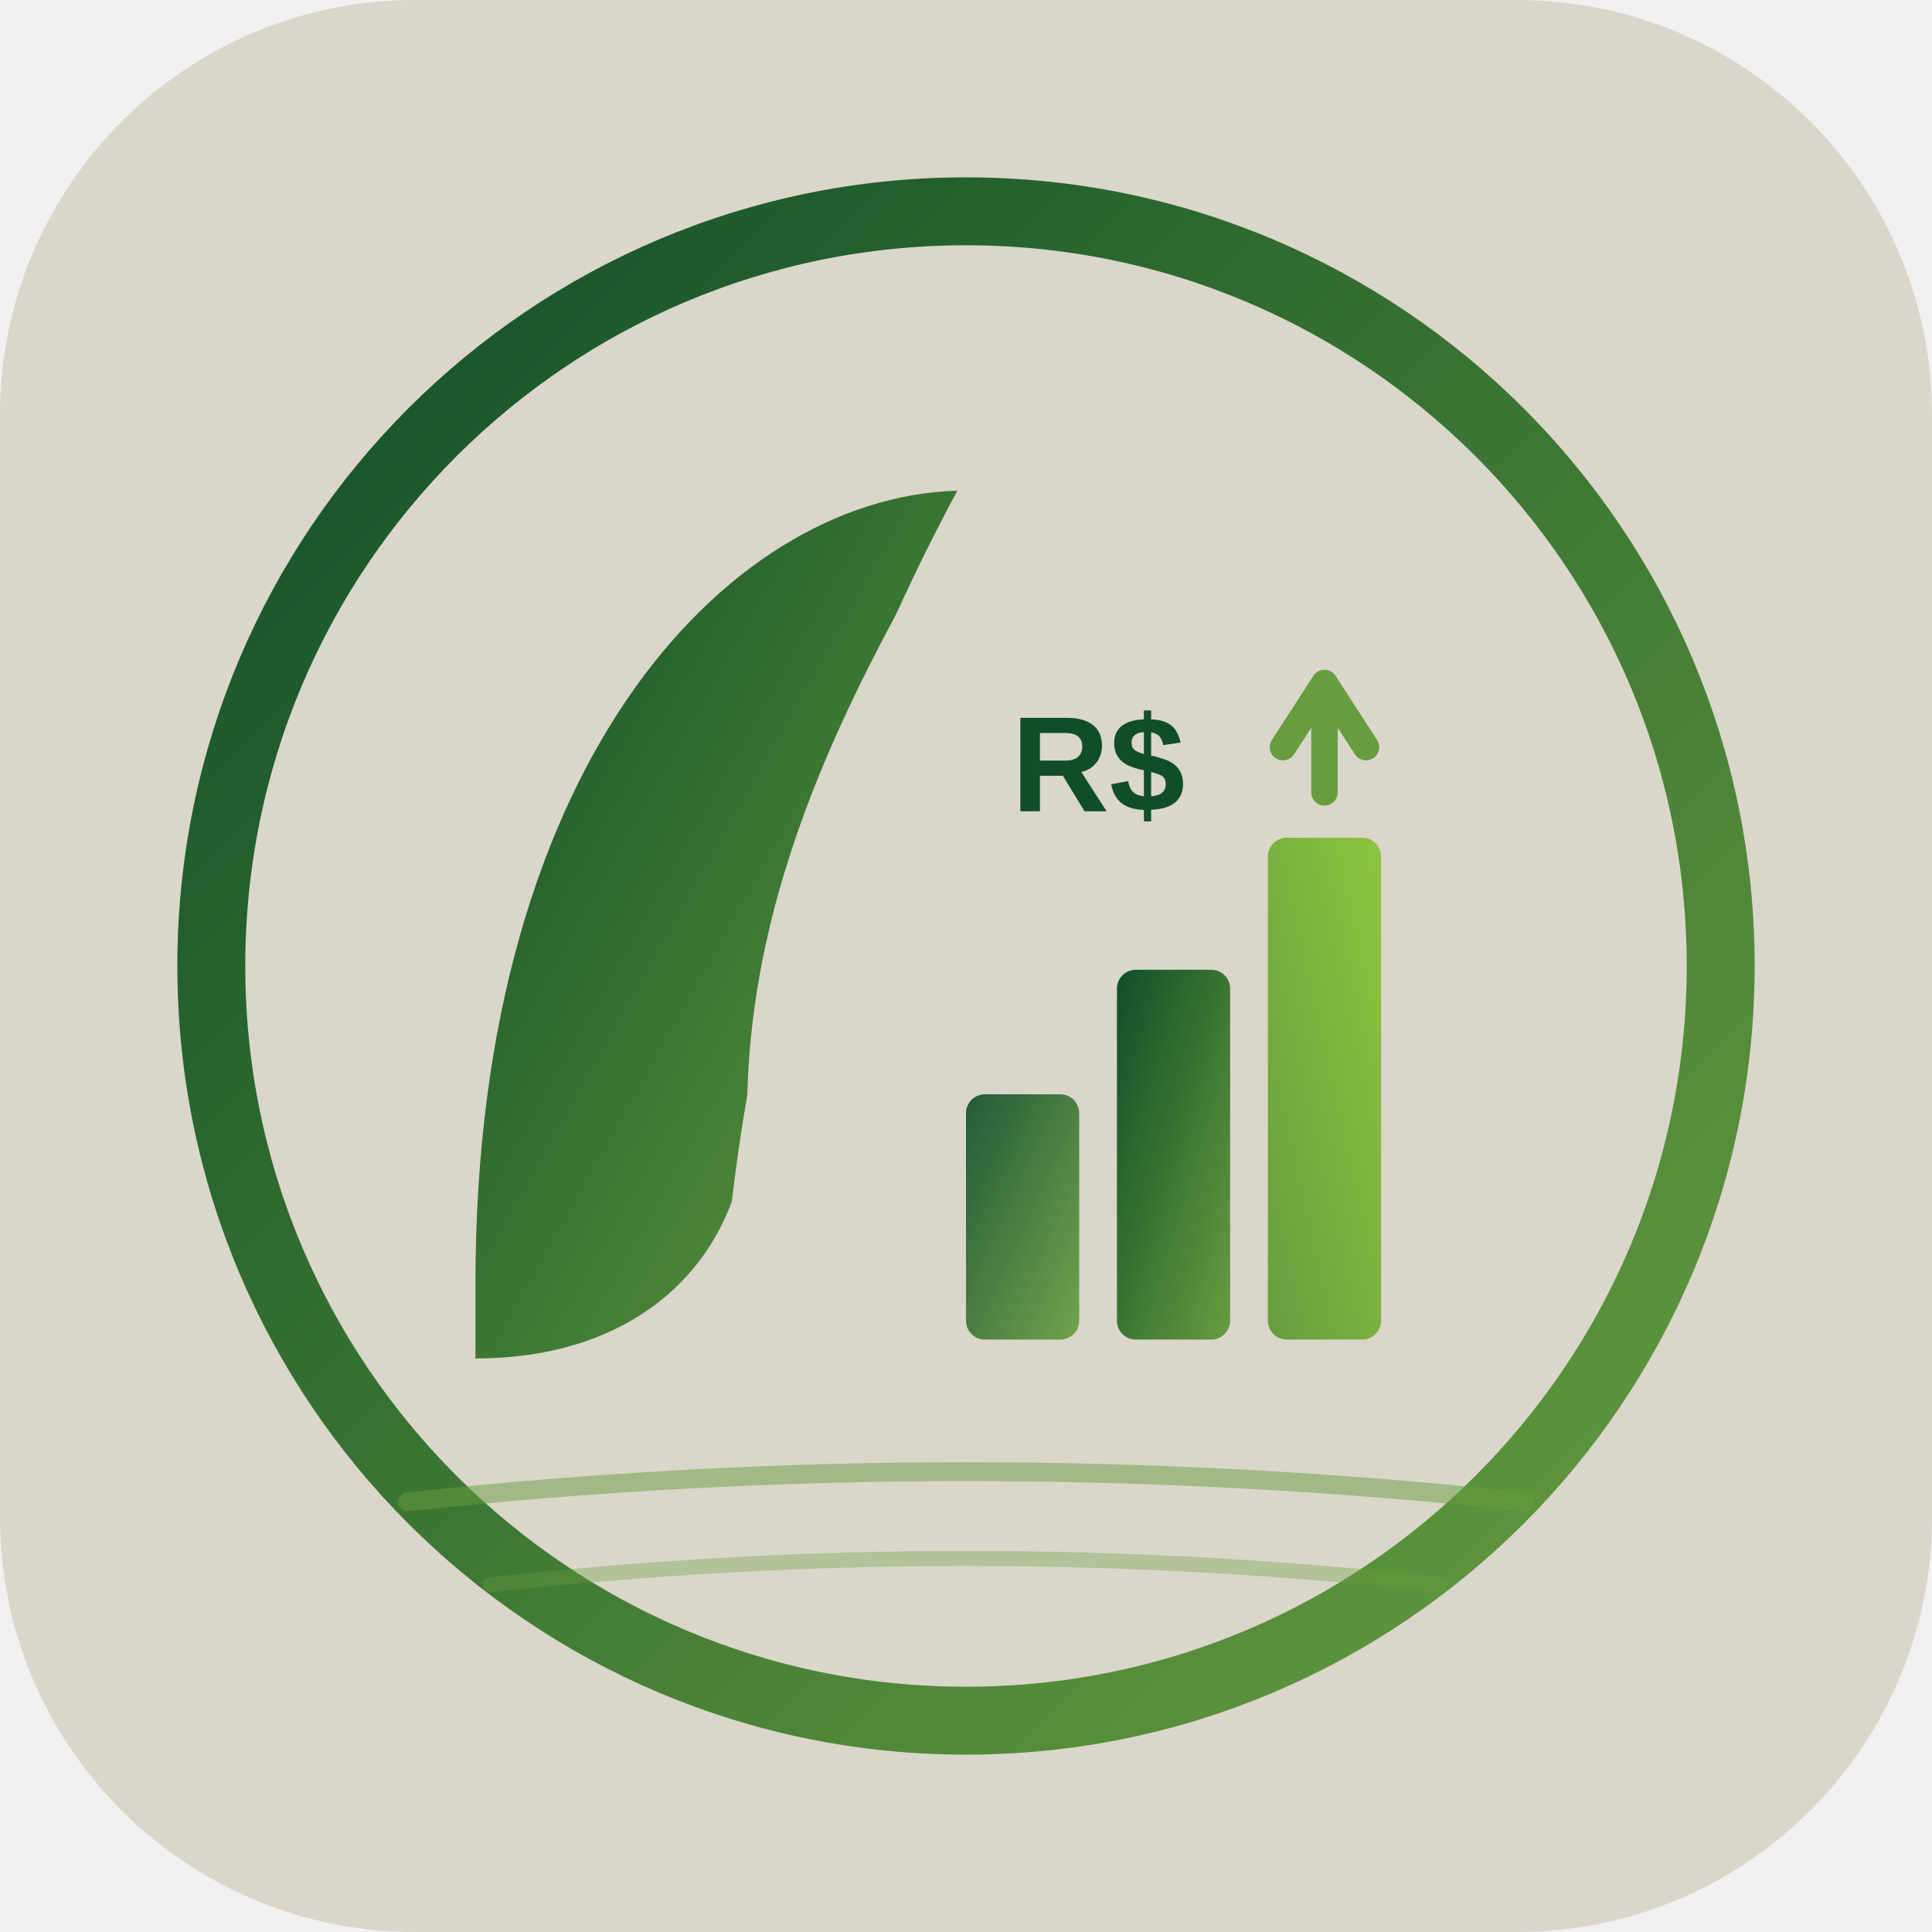
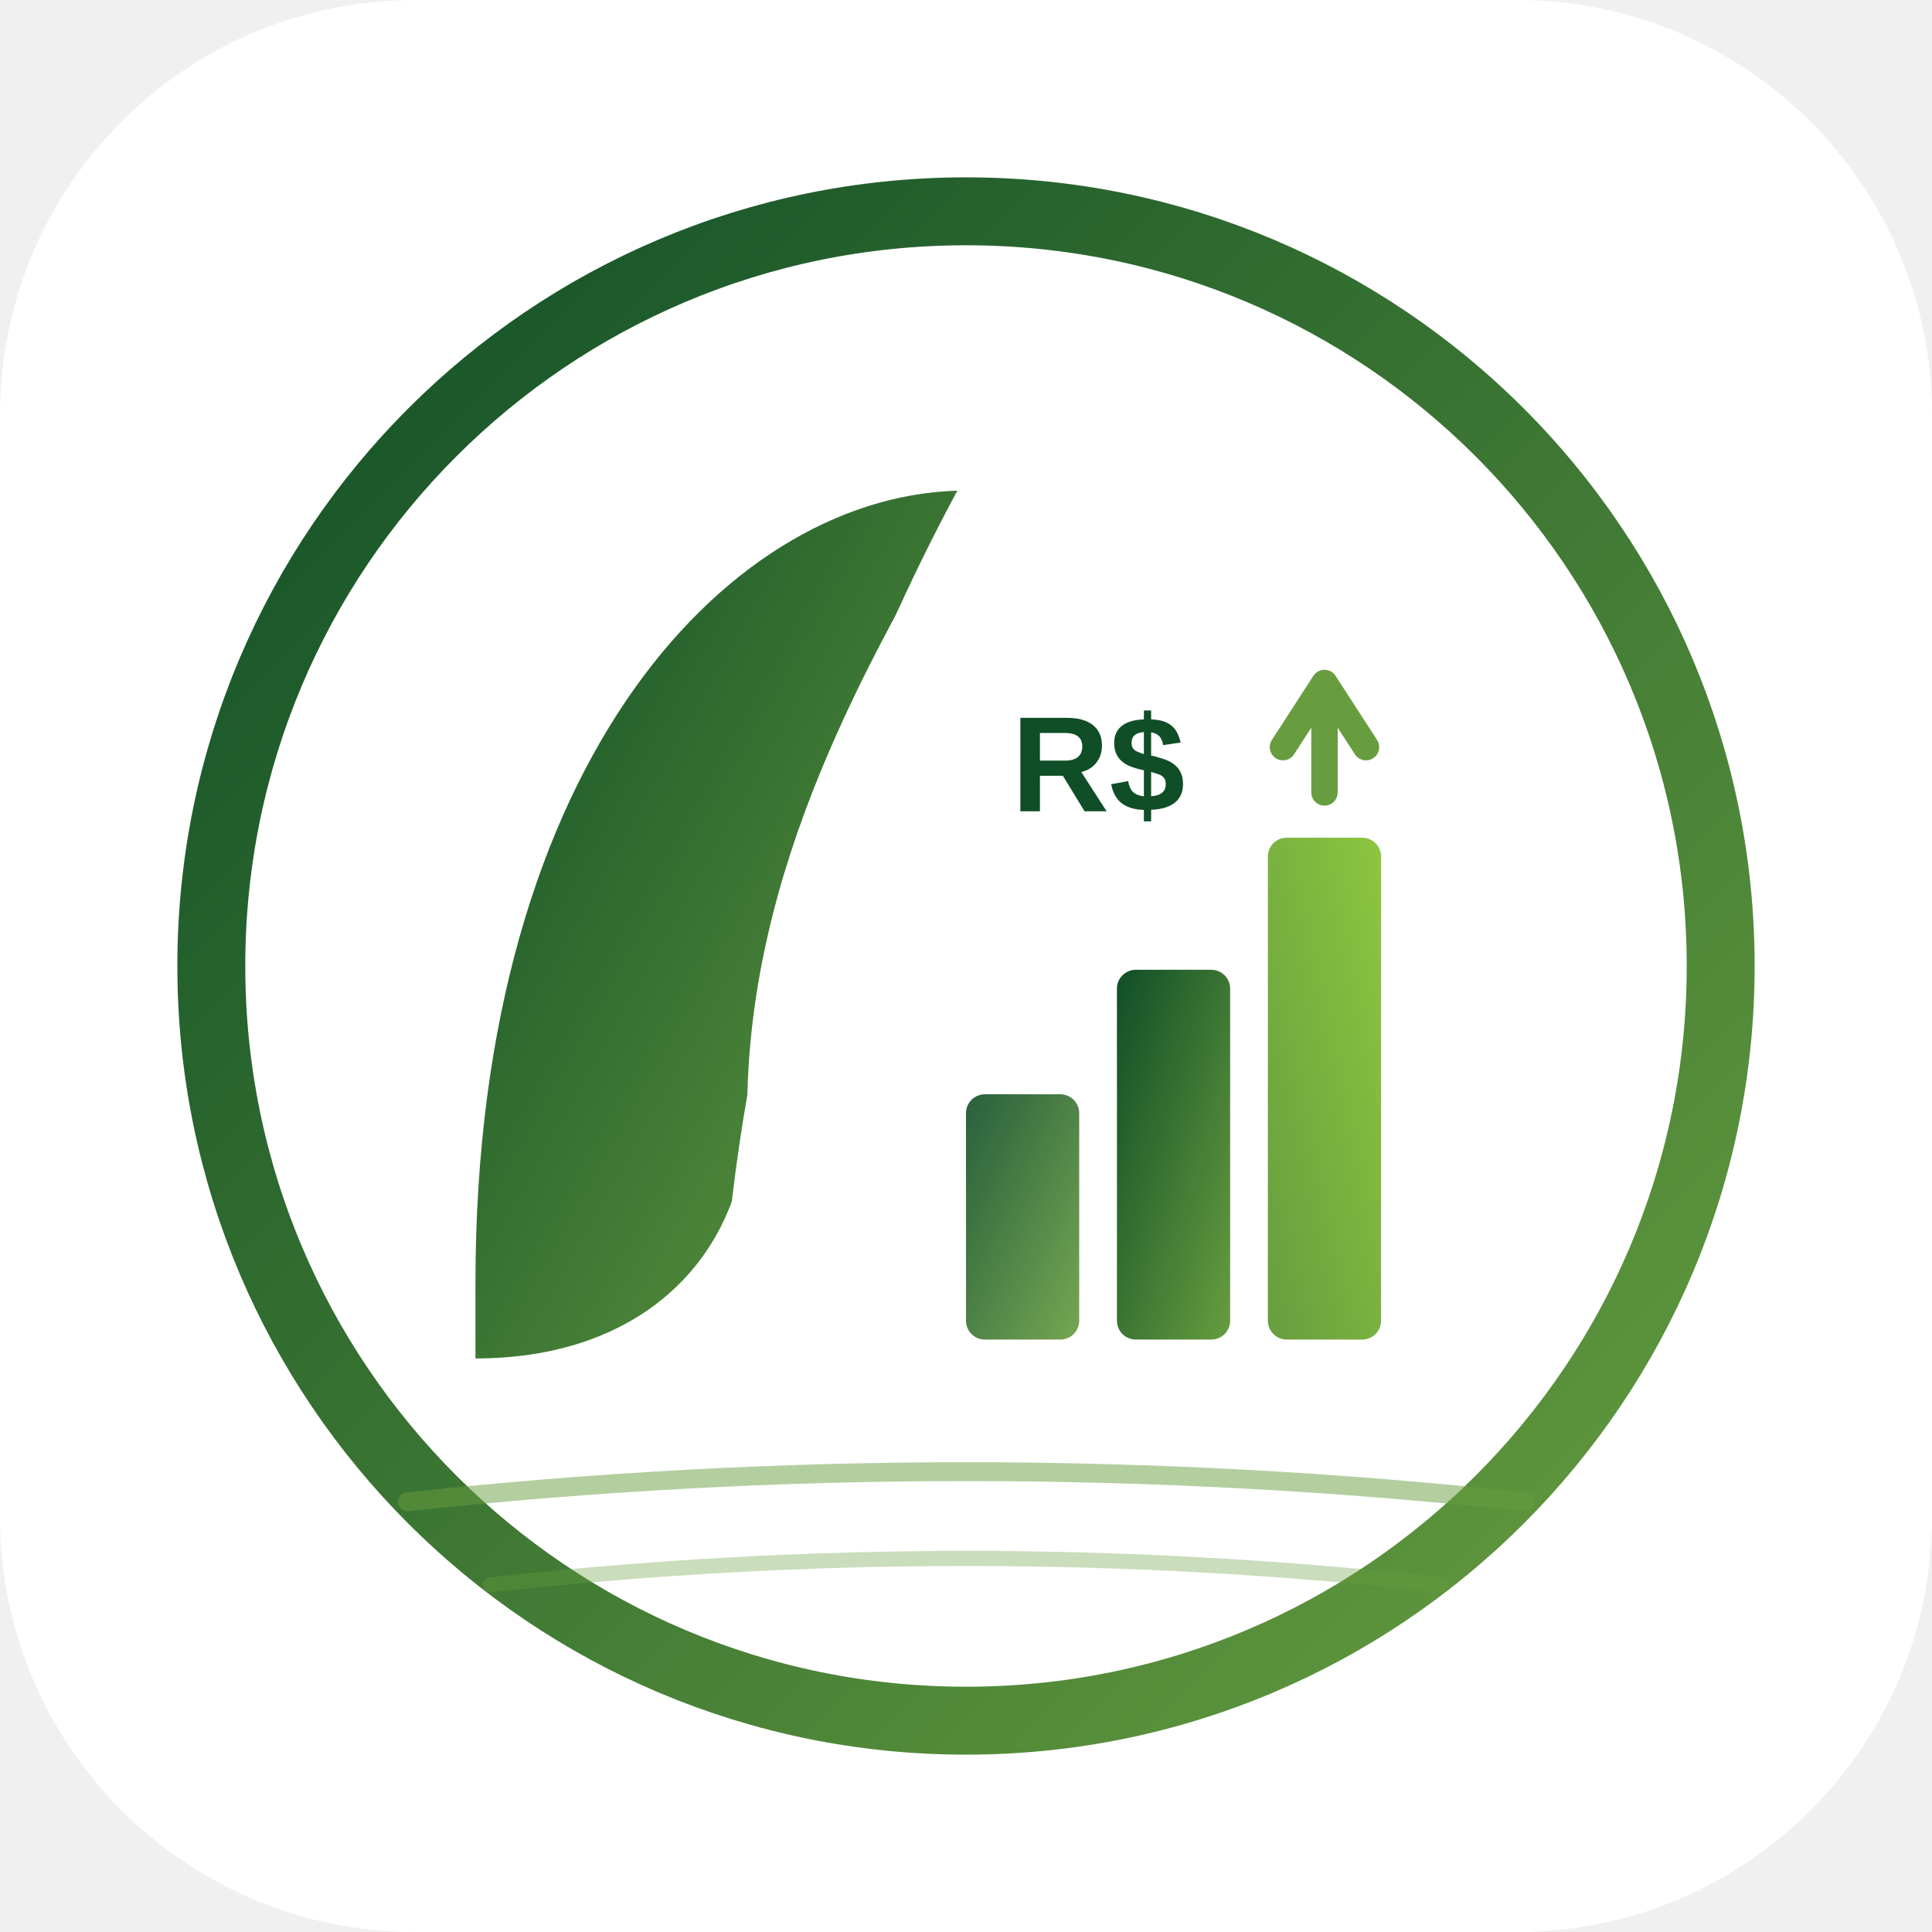
<svg xmlns="http://www.w3.org/2000/svg" viewBox="0 0 512 512">
  <defs>
    <linearGradient id="g1" x1="0%" y1="0%" x2="100%" y2="100%">
      <stop offset="0%" style="stop-color:#104e27" />
      <stop offset="100%" style="stop-color:#679d3f" />
    </linearGradient>
    <linearGradient id="g2" x1="0%" y1="100%" x2="100%" y2="0%">
      <stop offset="0%" style="stop-color:#679d3f" />
      <stop offset="100%" style="stop-color:#8dc63f" />
    </linearGradient>
  </defs>
-   <rect width="512" height="512" rx="110" fill="#dad6ca" />
+   <rect width="512" height="512" rx="110" fill="#ffffff" />
  <circle cx="256" cy="256" r="200" fill="none" stroke="url(#g1)" stroke-width="18" />
  <path d="M126 340 C126 200 195 130 256 130 C230 175 198 230 198 295 C198 330 173 360 126 360 Z" fill="url(#g1)" />
-   <path d="M256 130 C230 178 205 242 196 318" fill="none" stroke="#dad6ca" stroke-width="4" stroke-linecap="round" />
+   <path d="M256 130 C230 178 205 242 196 318" fill="none" stroke="#ffffff" stroke-width="4" stroke-linecap="round" />
  <rect x="256" y="290" width="30" height="65" rx="5" fill="url(#g1)" opacity="0.9" />
  <rect x="296" y="257" width="30" height="98" rx="5" fill="url(#g1)" />
  <rect x="336" y="222" width="30" height="133" rx="5" fill="url(#g2)" />
  <path d="M351 210 L351 185 M340 198 L351 181 L362 198" fill="none" stroke="#679d3f" stroke-width="7" stroke-linecap="round" stroke-linejoin="round" />
  <text x="268" y="215" font-family="Arial, sans-serif" font-weight="900" font-size="36" fill="#104e27">R$</text>
  <path d="M108 398 Q256 382 404 398" fill="none" stroke="#679d3f" stroke-width="5" stroke-linecap="round" opacity="0.5" />
  <path d="M130 420 Q256 406 382 420" fill="none" stroke="#679d3f" stroke-width="4" stroke-linecap="round" opacity="0.35" />
</svg>
